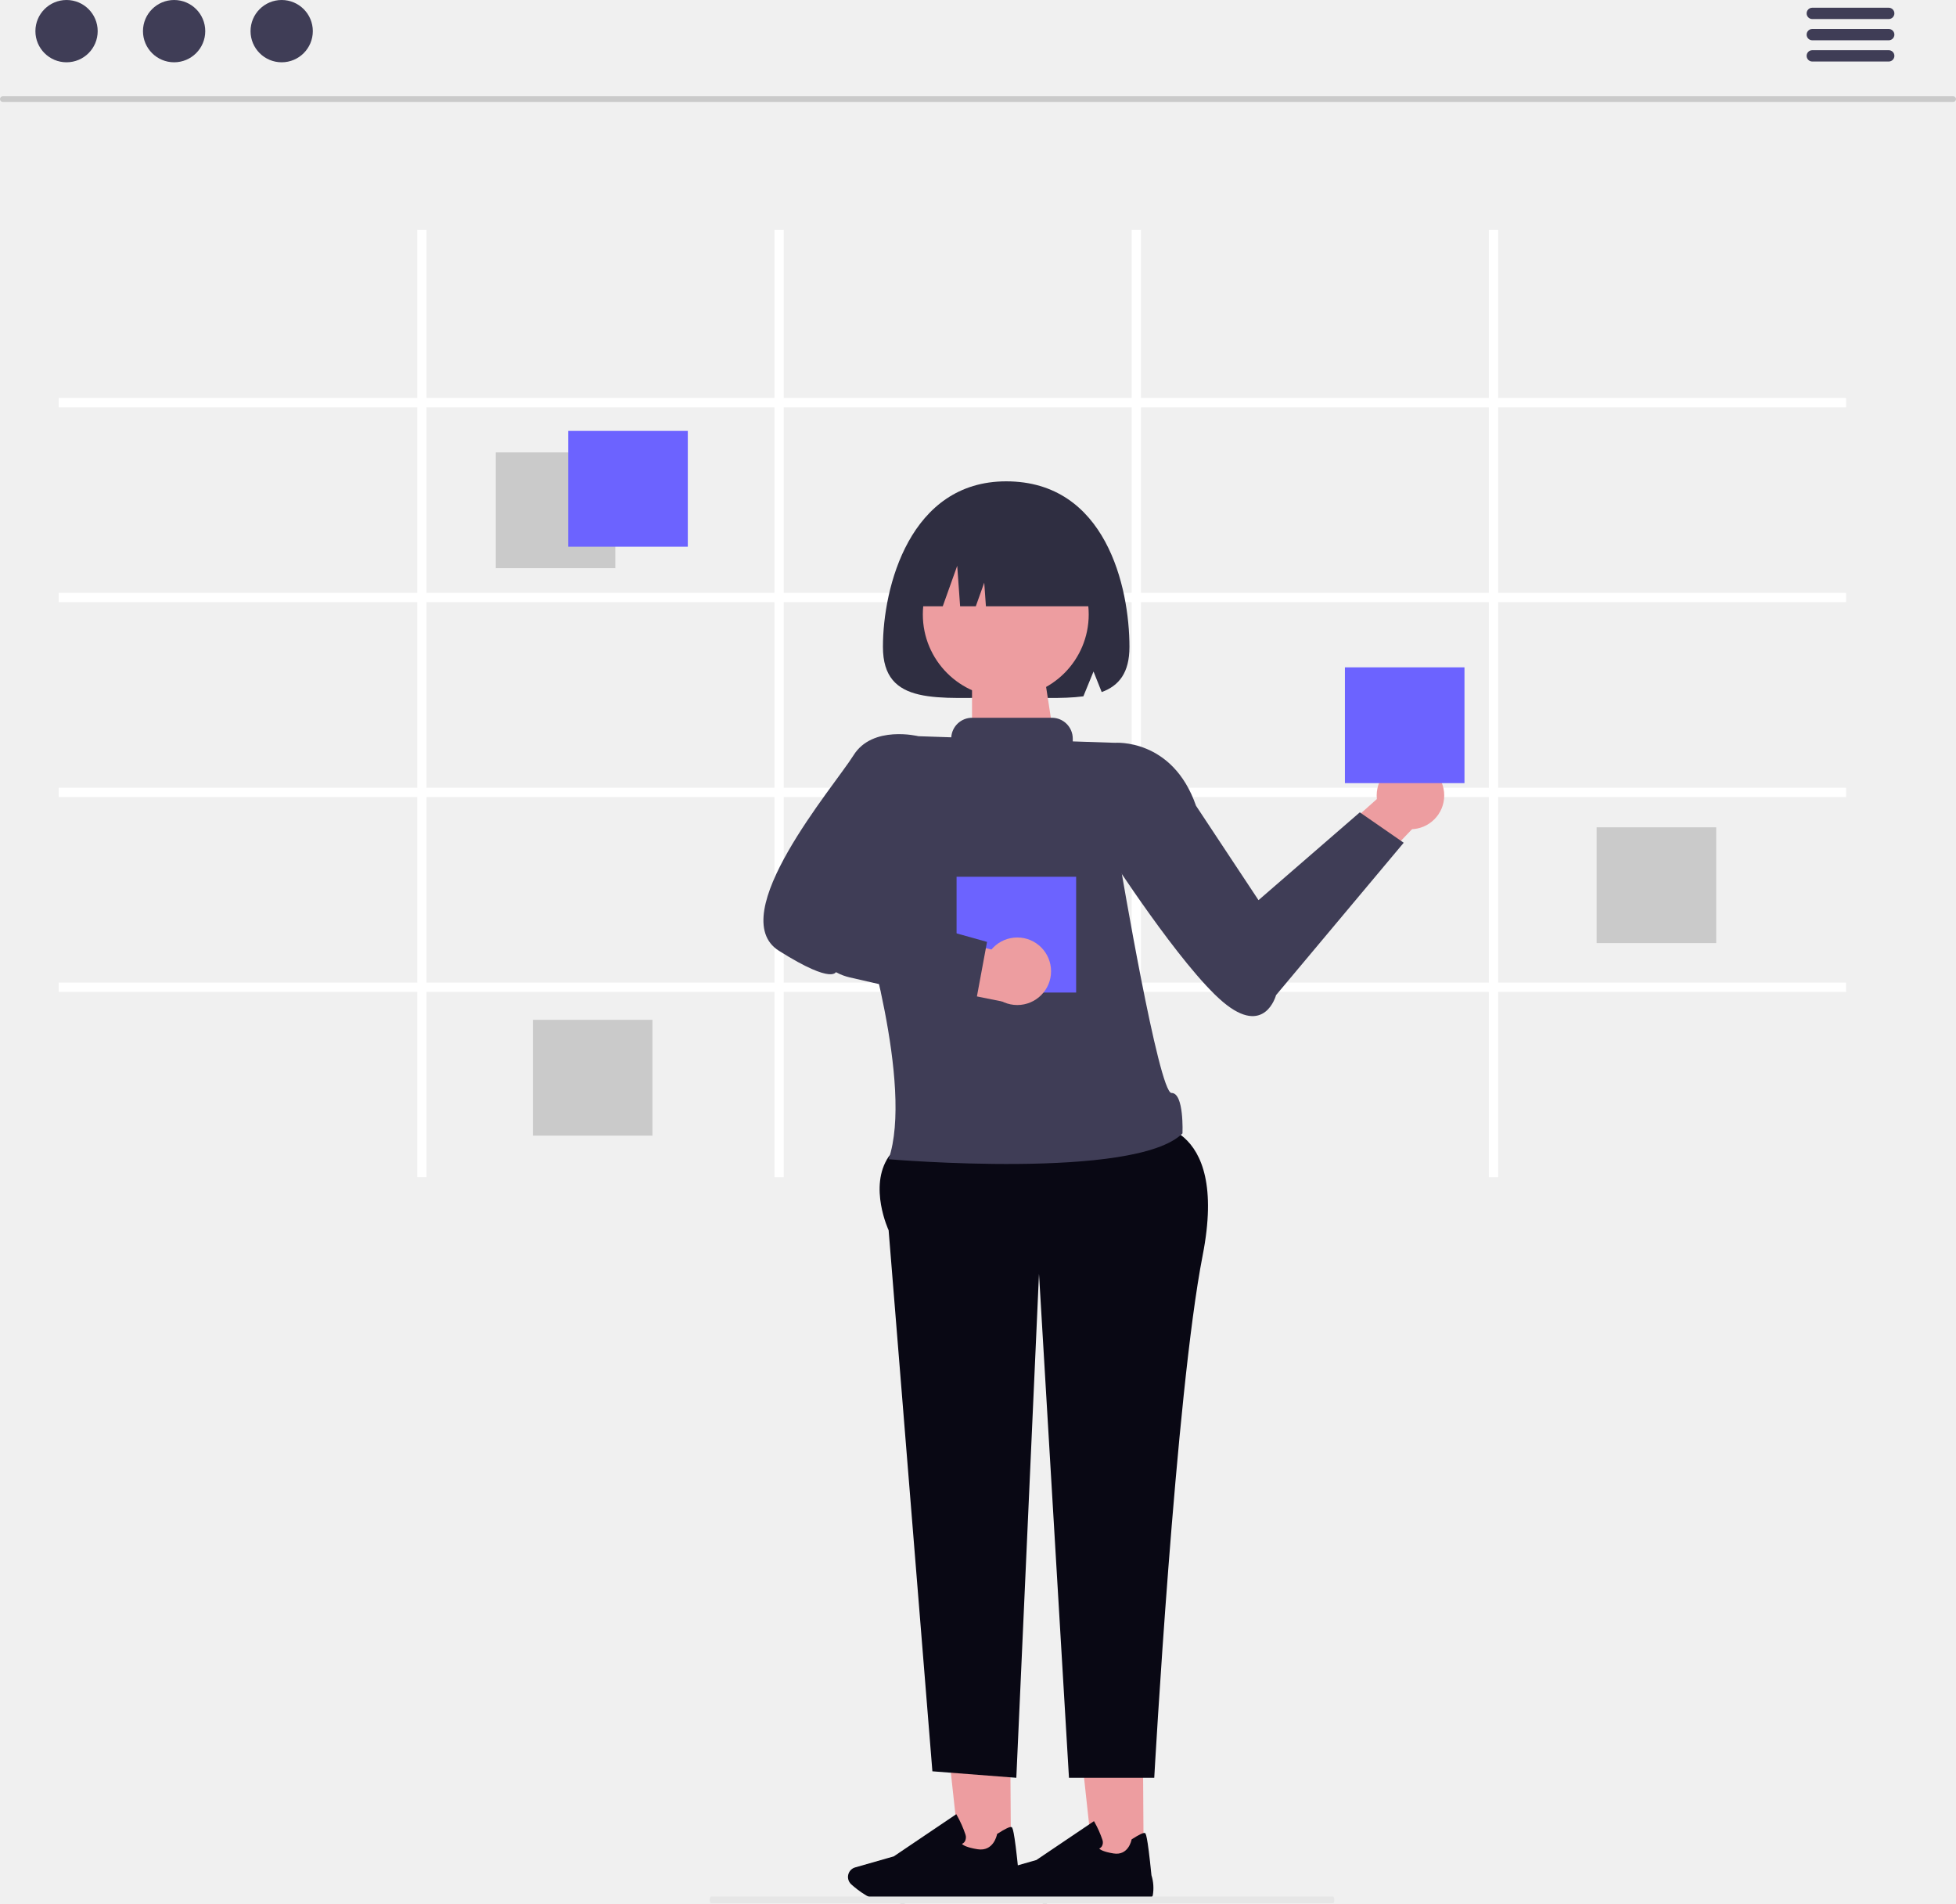
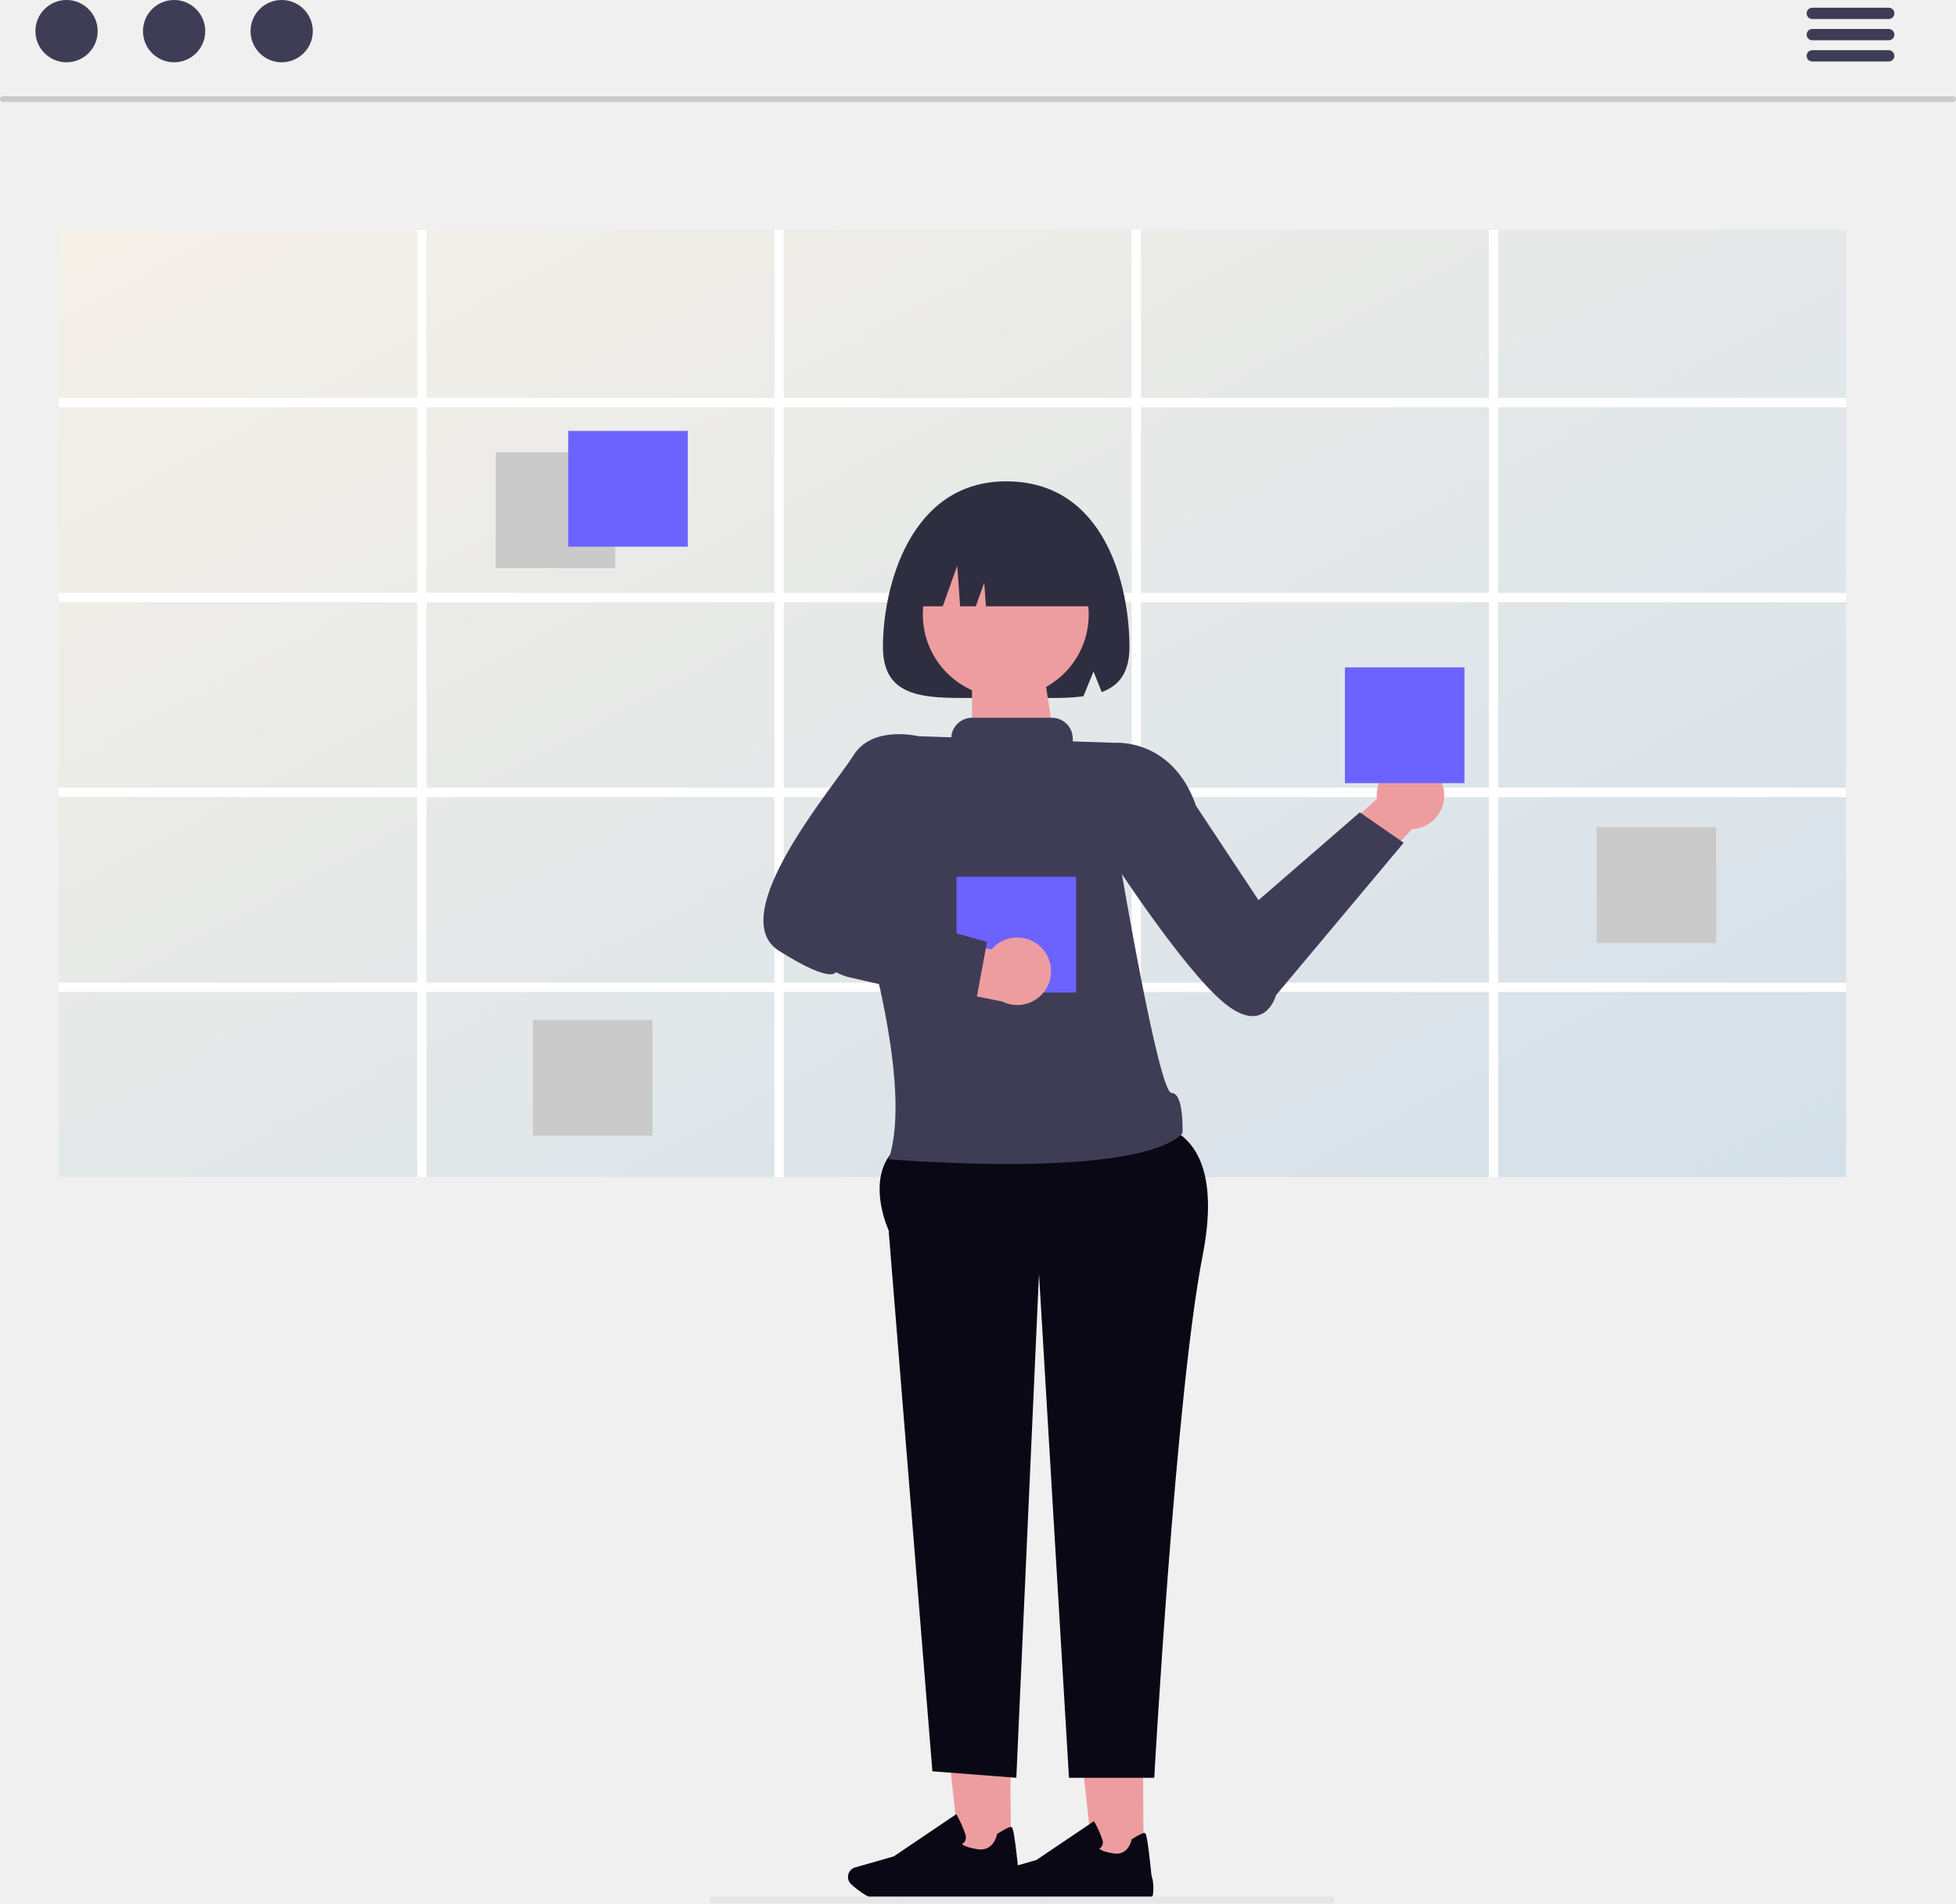
<svg xmlns="http://www.w3.org/2000/svg" width="800.838" height="779.08" viewBox="0 0 800.838 779.08">
+   <defs>
+     <linearGradient id="art-paper" x1="0" y1="0" x2="1" y2="1">
+       <stop id="art-paper-start--paint-paper" offset="0" stop-color="#f5f0e8" />
+       <stop id="art-paper-end--paint-paperShade" offset="1" stop-color="#d4e0e9" />
+     </linearGradient>
+   </defs>
  <g transform="translate(-241 -311)">
    <path d="M519.024,573.53h-20.76L486.23,462.64h32.079Z" transform="translate(190.213 498.708)" fill="#ed9da0" />
    <path d="M477.854,592.047c-2.184,0-4.13-.05-5.59-.189-5.51-.506-10.772-4.577-13.413-6.95a3.761,3.761,0,0,1-.953-4.24h0a3.76,3.76,0,0,1,2.432-2.154l14.565-4.16,23.59-15.915.268.477a42.113,42.113,0,0,1,3.187,7.168,3.194,3.194,0,0,1-.228,2.661,2.538,2.538,0,0,1-1.092.913c.427.447,1.767,1.35,5.888,2.006,6.027.953,7.278-5.282,7.337-5.54l.04-.208.179-.119c2.869-1.847,4.627-2.681,5.232-2.5.377.109,1.013.308,2.72,17.285a17.434,17.434,0,0,1,.556,8.181c-.884,4.071-18.646,2.671-22.2,2.343-.1.01-13.393.953-22.508.953Z" transform="translate(190.418 498.023)" fill="#090814" />
    <path d="M471.794,573.53h-20.75L439.01,462.64h32.079Z" transform="translate(183.128 498.708)" fill="#ed9da0" />
    <path d="M432.34,594.9c-2.369,0-4.48-.054-6.063-.2-5.977-.549-11.685-4.965-14.55-7.539a4.08,4.08,0,0,1-1.034-4.6h0a4.079,4.079,0,0,1,2.639-2.337l15.8-4.513L454.72,558.44l.291.517a45.686,45.686,0,0,1,3.457,7.776,3.465,3.465,0,0,1-.248,2.886,2.754,2.754,0,0,1-1.185.991c.463.485,1.917,1.465,6.387,2.176,6.537,1.034,7.894-5.729,7.959-6.01l.043-.226.194-.129c3.1-2,5.019-2.908,5.676-2.714.409.118,1.1.334,2.951,18.75a18.913,18.913,0,0,1,.6,8.874c-.958,4.416-20.226,2.9-24.082,2.542-.108.011-14.529,1.034-24.415,1.034Z" transform="translate(177.804 495.173)" fill="#090814" />
    <path d="M1110.063,199.066H311.543a1.159,1.159,0,0,1,0-2.318h798.52a1.159,1.159,0,1,1,0,2.318Z" transform="translate(-69.384 153.657)" fill="#cacaca" />
-     <circle cx="12.749" cy="12.749" r="12.749" transform="translate(255.496 311)" fill="#3f3d56" />
-     <circle cx="12.749" cy="12.749" r="12.749" transform="translate(299.536 311)" fill="#3f3d56" />
-     <circle cx="12.749" cy="12.749" r="12.749" transform="translate(343.577 311)" fill="#3f3d56" />
+     <circle id="art-7--paint-coral" cx="12.749" cy="12.749" r="12.749" transform="translate(255.496 311)" fill="#3f3d56" />
+     <circle id="art-8--paint-amber" cx="12.749" cy="12.749" r="12.749" transform="translate(299.536 311)" fill="#3f3d56" />
+     <circle id="art-9--paint-jade" cx="12.749" cy="12.749" r="12.749" transform="translate(343.577 311)" fill="#3f3d56" />
    <path d="M878.993,175.17H847.7a2.318,2.318,0,0,1,0-4.636h31.292a2.318,2.318,0,0,1,0,4.636Z" transform="translate(135.299 143.628)" fill="#3f3d56" />
    <path d="M878.993,181.457H847.7a2.318,2.318,0,0,1,0-4.636h31.292a2.318,2.318,0,0,1,0,4.636Z" transform="translate(135.299 146.033)" fill="#3f3d56" />
    <path d="M878.993,187.744H847.7a2.318,2.318,0,0,1,0-4.636h31.292a2.318,2.318,0,0,1,0,4.636Z" transform="translate(135.299 148.438)" fill="#3f3d56" />
-     <rect width="731.775" height="387.705" transform="translate(265.056 405.135)" fill="#f0f0f0" />
+     <rect width="731.775" height="387.705" transform="translate(265.056 405.135)" fill="url(#art-paper)" />
    <path d="M1059.558,308.9v-3.8H917.11v-68.77h-3.8V305.1H770.86v-68.77h-3.8V305.1H624.61v-68.77h-3.8V305.1H478.36v-68.77h-3.8V305.1H327.783v3.8H474.558v75.973H327.783v3.8H474.558v75.973H327.783v3.8H474.558v75.959H327.783v3.8H474.558v75.821h3.8V548.217H620.808v75.821h3.8V548.217H767.058v75.821h3.8V548.217H913.308v75.821h3.8V548.217h142.448v-3.8H917.11V468.455h142.448v-3.8H917.11V388.68h142.448v-3.8H917.11V308.9Zm-438.75,235.51H478.36V468.455H620.808Zm0-79.761H478.36V388.68H620.808Zm0-79.775H478.36V308.9H620.808Zm146.25,159.537H624.61V468.455H767.058Zm0-79.761H624.61V388.68H767.058Zm0-79.775H624.61V308.9H767.058Zm146.25,159.537H770.86V468.455H913.308Zm0-79.761H770.86V388.68H913.308Zm0-79.775H770.86V308.905H913.308Z" transform="translate(-62.727 168.802)" fill="#fff" />
-     <rect width="48.956" height="47.395" transform="translate(443.971 496.183)" fill="#cacaca" />
-     <rect width="48.956" height="47.395" transform="translate(894.694 649.65)" fill="#cacaca" />
-     <rect width="48.956" height="47.395" transform="translate(459.179 728.457)" fill="#cacaca" />
-     <rect width="48.956" height="47.395" transform="translate(473.648 487.389)" fill="#6c63ff" />
+     <rect id="art-15--paint-paperDeep" width="48.956" height="47.395" transform="translate(443.971 496.183)" fill="#cacaca" />
+     <rect id="art-16--paint-paperDeep" width="48.956" height="47.395" transform="translate(894.694 649.65)" fill="#cacaca" />
+     <rect id="art-17--paint-paperDeep" width="48.956" height="47.395" transform="translate(459.179 728.457)" fill="#cacaca" />
+     <rect id="art-18--paint-violet" width="48.956" height="47.395" transform="translate(473.648 487.389)" fill="#6c63ff" />
    <path d="M370.13,284.4l58.095-51.76,17.139,8.492-69.677,73.081Z" transform="translate(382.606 400.004)" fill="#ed9da0" />
    <circle cx="13.826" cy="13.826" r="13.826" transform="translate(804.651 622.781)" fill="#ed9da0" />
    <path d="M679.631,500.89s34.565-2.57,23.5,53.966S683.309,768.7,683.309,768.7H648.393l-12.271-206.3-9.284,206.3-34.366-2.653L574.555,544.577s-8.305-17.807,0-30.1S679.631,500.89,679.631,500.89Z" transform="translate(30.272 270.011)" fill="#090814" />
-     <path d="M633.533,393.318l9.6-5.141s23.644-2.017,33.293,25.758l25.59,38.651,41.478-35.947,17.974,12.443L709.19,491.47s-4.55,17.291-21.736,2.777-47.008-60.834-47.008-60.834Z" transform="translate(54.249 226.882)" fill="#3f3d56" />
-     <path d="M622.311,310.753c-39.428,0-50.464,43.312-50.464,67.747s22.594,20.739,50.464,20.739c11.963,0,22.946.675,31.6-.48l4.16-10.158,3.348,8.417c7.1-2.608,11.362-7.91,11.362-18.518C672.775,354.065,663.1,310.753,622.311,310.753Z" transform="translate(30.648 197.274)" fill="#2f2e41" />
+     <path id="art-22--paint-coral" d="M633.533,393.318l9.6-5.141s23.644-2.017,33.293,25.758l25.59,38.651,41.478-35.947,17.974,12.443L709.19,491.47s-4.55,17.291-21.736,2.777-47.008-60.834-47.008-60.834Z" transform="translate(54.249 226.882)" fill="#3f3d56" />
+     <path id="art-23--paint-hair" d="M622.311,310.753c-39.428,0-50.464,43.312-50.464,67.747s22.594,20.739,50.464,20.739c11.963,0,22.946.675,31.6-.48l4.16-10.158,3.348,8.417c7.1-2.608,11.362-7.91,11.362-18.518C672.775,354.065,663.1,310.753,622.311,310.753Z" transform="translate(30.648 197.274)" fill="#2f2e41" />
    <path d="M0,0H29.3l5.936,38.712H0Z" transform="translate(638.975 585.451)" fill="#ed9da0" />
    <circle cx="33.958" cy="33.958" r="33.958" transform="translate(618.832 528.556)" fill="#ed9da0" />
-     <path d="M579.846,357.7h13.431l5.925-16.591,1.185,16.591h6.419l3.456-9.678.691,9.678h47.7a35.947,35.947,0,0,0-35.947-35.947h-6.913A35.947,35.947,0,0,0,579.846,357.7Z" transform="translate(33.709 201.482)" fill="#2f2e41" />
-     <rect width="48.956" height="47.395" transform="translate(791.642 584.17)" fill="#6c63ff" />
-     <path d="M692.429,534.337c-5.214.067-20.918-93.117-20.918-93.117L669.16,391,652,390.428V389.3a8.546,8.546,0,0,0-8.546-8.546H610.774a8.539,8.539,0,0,0-8.518,8L588.8,388.3l-23.3,74.043s21.475,68.8,11.11,99.117c0,0,100.981,8.672,120.313-10.576C696.917,550.886,697.643,534.27,692.429,534.337Z" transform="translate(28.218 224.055)" fill="#3f3d56" />
-     <path d="M605.692,395.674l-5.784-9.225s-18.817-4.652-26.564,7.817-53.431,65.6-30.518,80.032,23.5,8.3,23.5,8.3L593,445.2Z" transform="translate(17.108 225.909)" fill="#3f3d56" />
-     <rect width="48.956" height="47.395" transform="translate(632.645 669.89)" fill="#6c63ff" />
+     <path id="art-26--paint-hair" d="M579.846,357.7h13.431l5.925-16.591,1.185,16.591h6.419l3.456-9.678.691,9.678h47.7a35.947,35.947,0,0,0-35.947-35.947h-6.913A35.947,35.947,0,0,0,579.846,357.7Z" transform="translate(33.709 201.482)" fill="#2f2e41" />
+     <rect id="art-27--paint-jade" width="48.956" height="47.395" transform="translate(791.642 584.17)" fill="#6c63ff" />
+     <path id="art-28--paint-coral" d="M692.429,534.337c-5.214.067-20.918-93.117-20.918-93.117L669.16,391,652,390.428V389.3a8.546,8.546,0,0,0-8.546-8.546H610.774a8.539,8.539,0,0,0-8.518,8L588.8,388.3l-23.3,74.043s21.475,68.8,11.11,99.117c0,0,100.981,8.672,120.313-10.576C696.917,550.886,697.643,534.27,692.429,534.337Z" transform="translate(28.218 224.055)" fill="#3f3d56" />
+     <path id="art-29--paint-coral" d="M605.692,395.674l-5.784-9.225s-18.817-4.652-26.564,7.817-53.431,65.6-30.518,80.032,23.5,8.3,23.5,8.3L593,445.2Z" transform="translate(17.108 225.909)" fill="#3f3d56" />
+     <rect id="art-30--paint-amber" width="48.956" height="47.395" transform="translate(632.645 669.89)" fill="#6c63ff" />
    <path d="M571.637,440.715l-17.032-1.8h0a16.709,16.709,0,0,0,11.859,23.477l67.392,13.45-7.03-21.65Z" transform="translate(23.447 246.306)" fill="#ed9da0" />
    <circle cx="13.826" cy="13.826" r="13.826" transform="translate(643.68 694.743)" fill="#ed9da0" />
-     <path d="M618.383,478.1l-51.342-11.732a22.181,22.181,0,0,1-16.083-14.712l-2.075-6.4,13.325-10.486,61.045,17.062Z" transform="translate(21.863 244.72)" fill="#3f3d56" />
+     <path id="art-33--paint-coral" d="M618.383,478.1l-51.342-11.732a22.181,22.181,0,0,1-16.083-14.712l-2.075-6.4,13.325-10.486,61.045,17.062Z" transform="translate(21.863 244.72)" fill="#3f3d56" />
    <path d="M680.933,732.518H426.491c-.369,0-.668-.619-.668-1.383s.3-1.383.668-1.383H680.933c.369,0,.668.619.668,1.383S681.3,732.518,680.933,732.518Z" transform="translate(105.729 357.561)" fill="#e6e6e6" />
  </g>
</svg>
